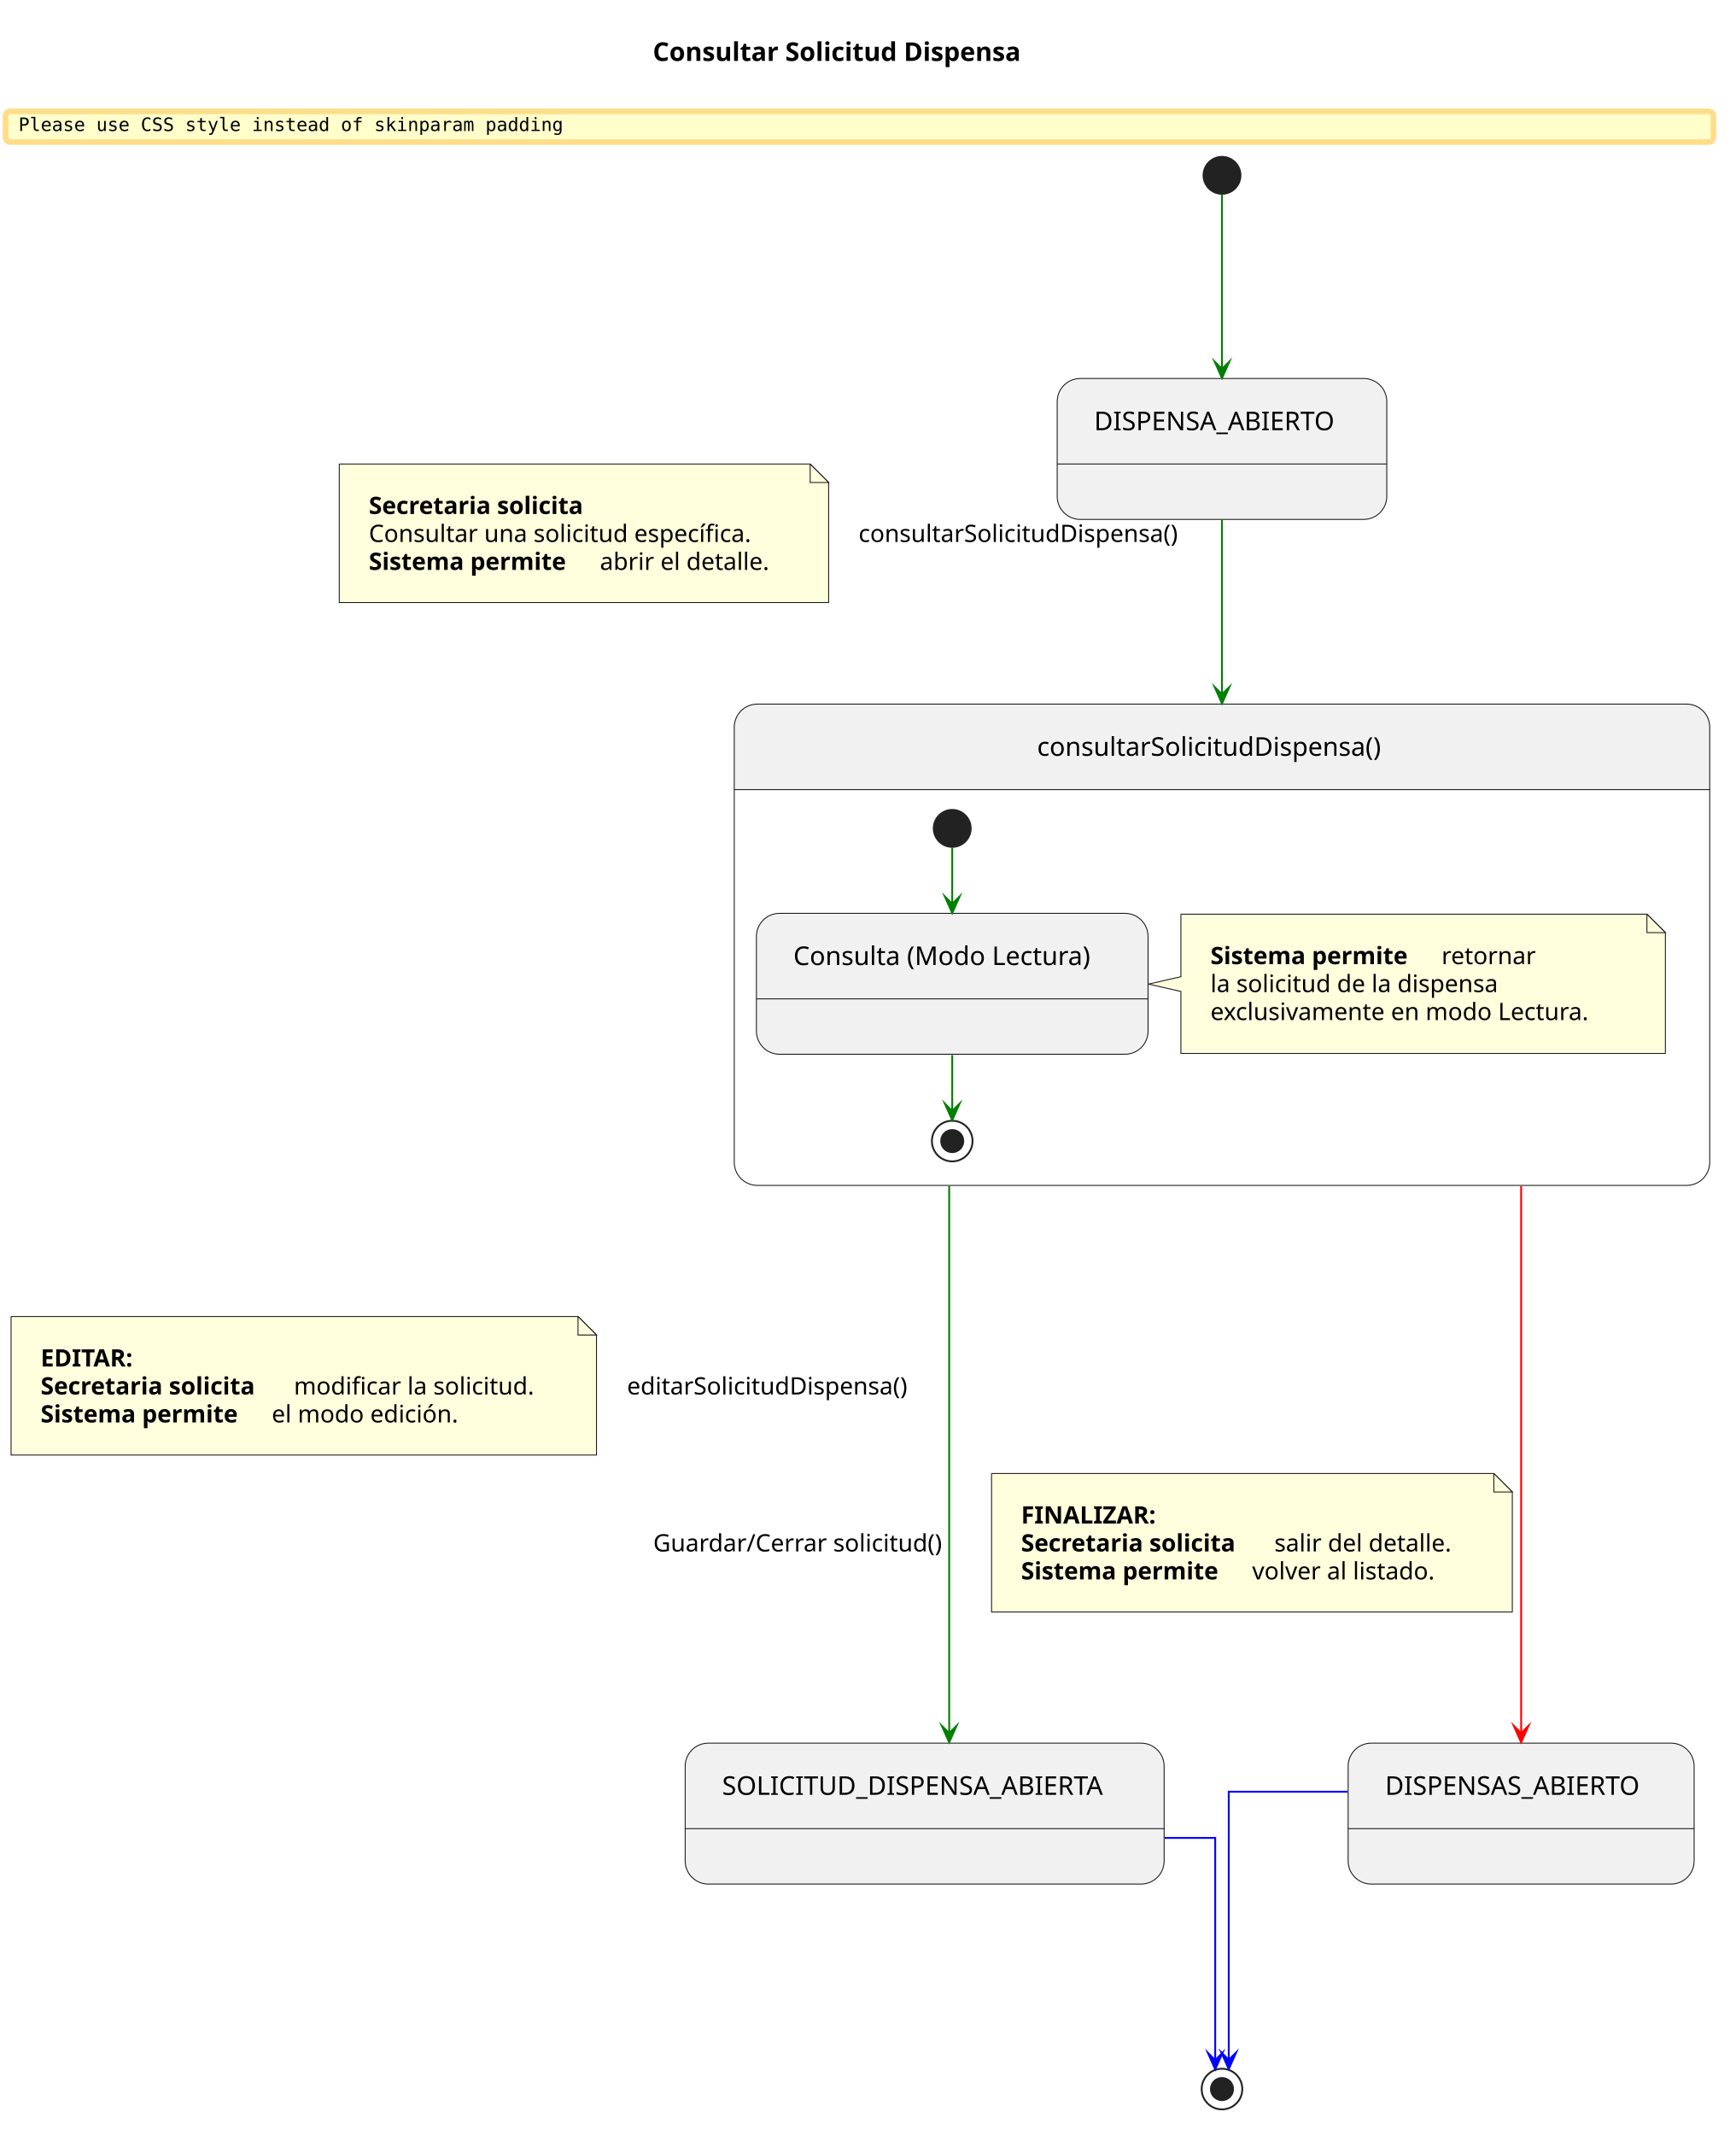
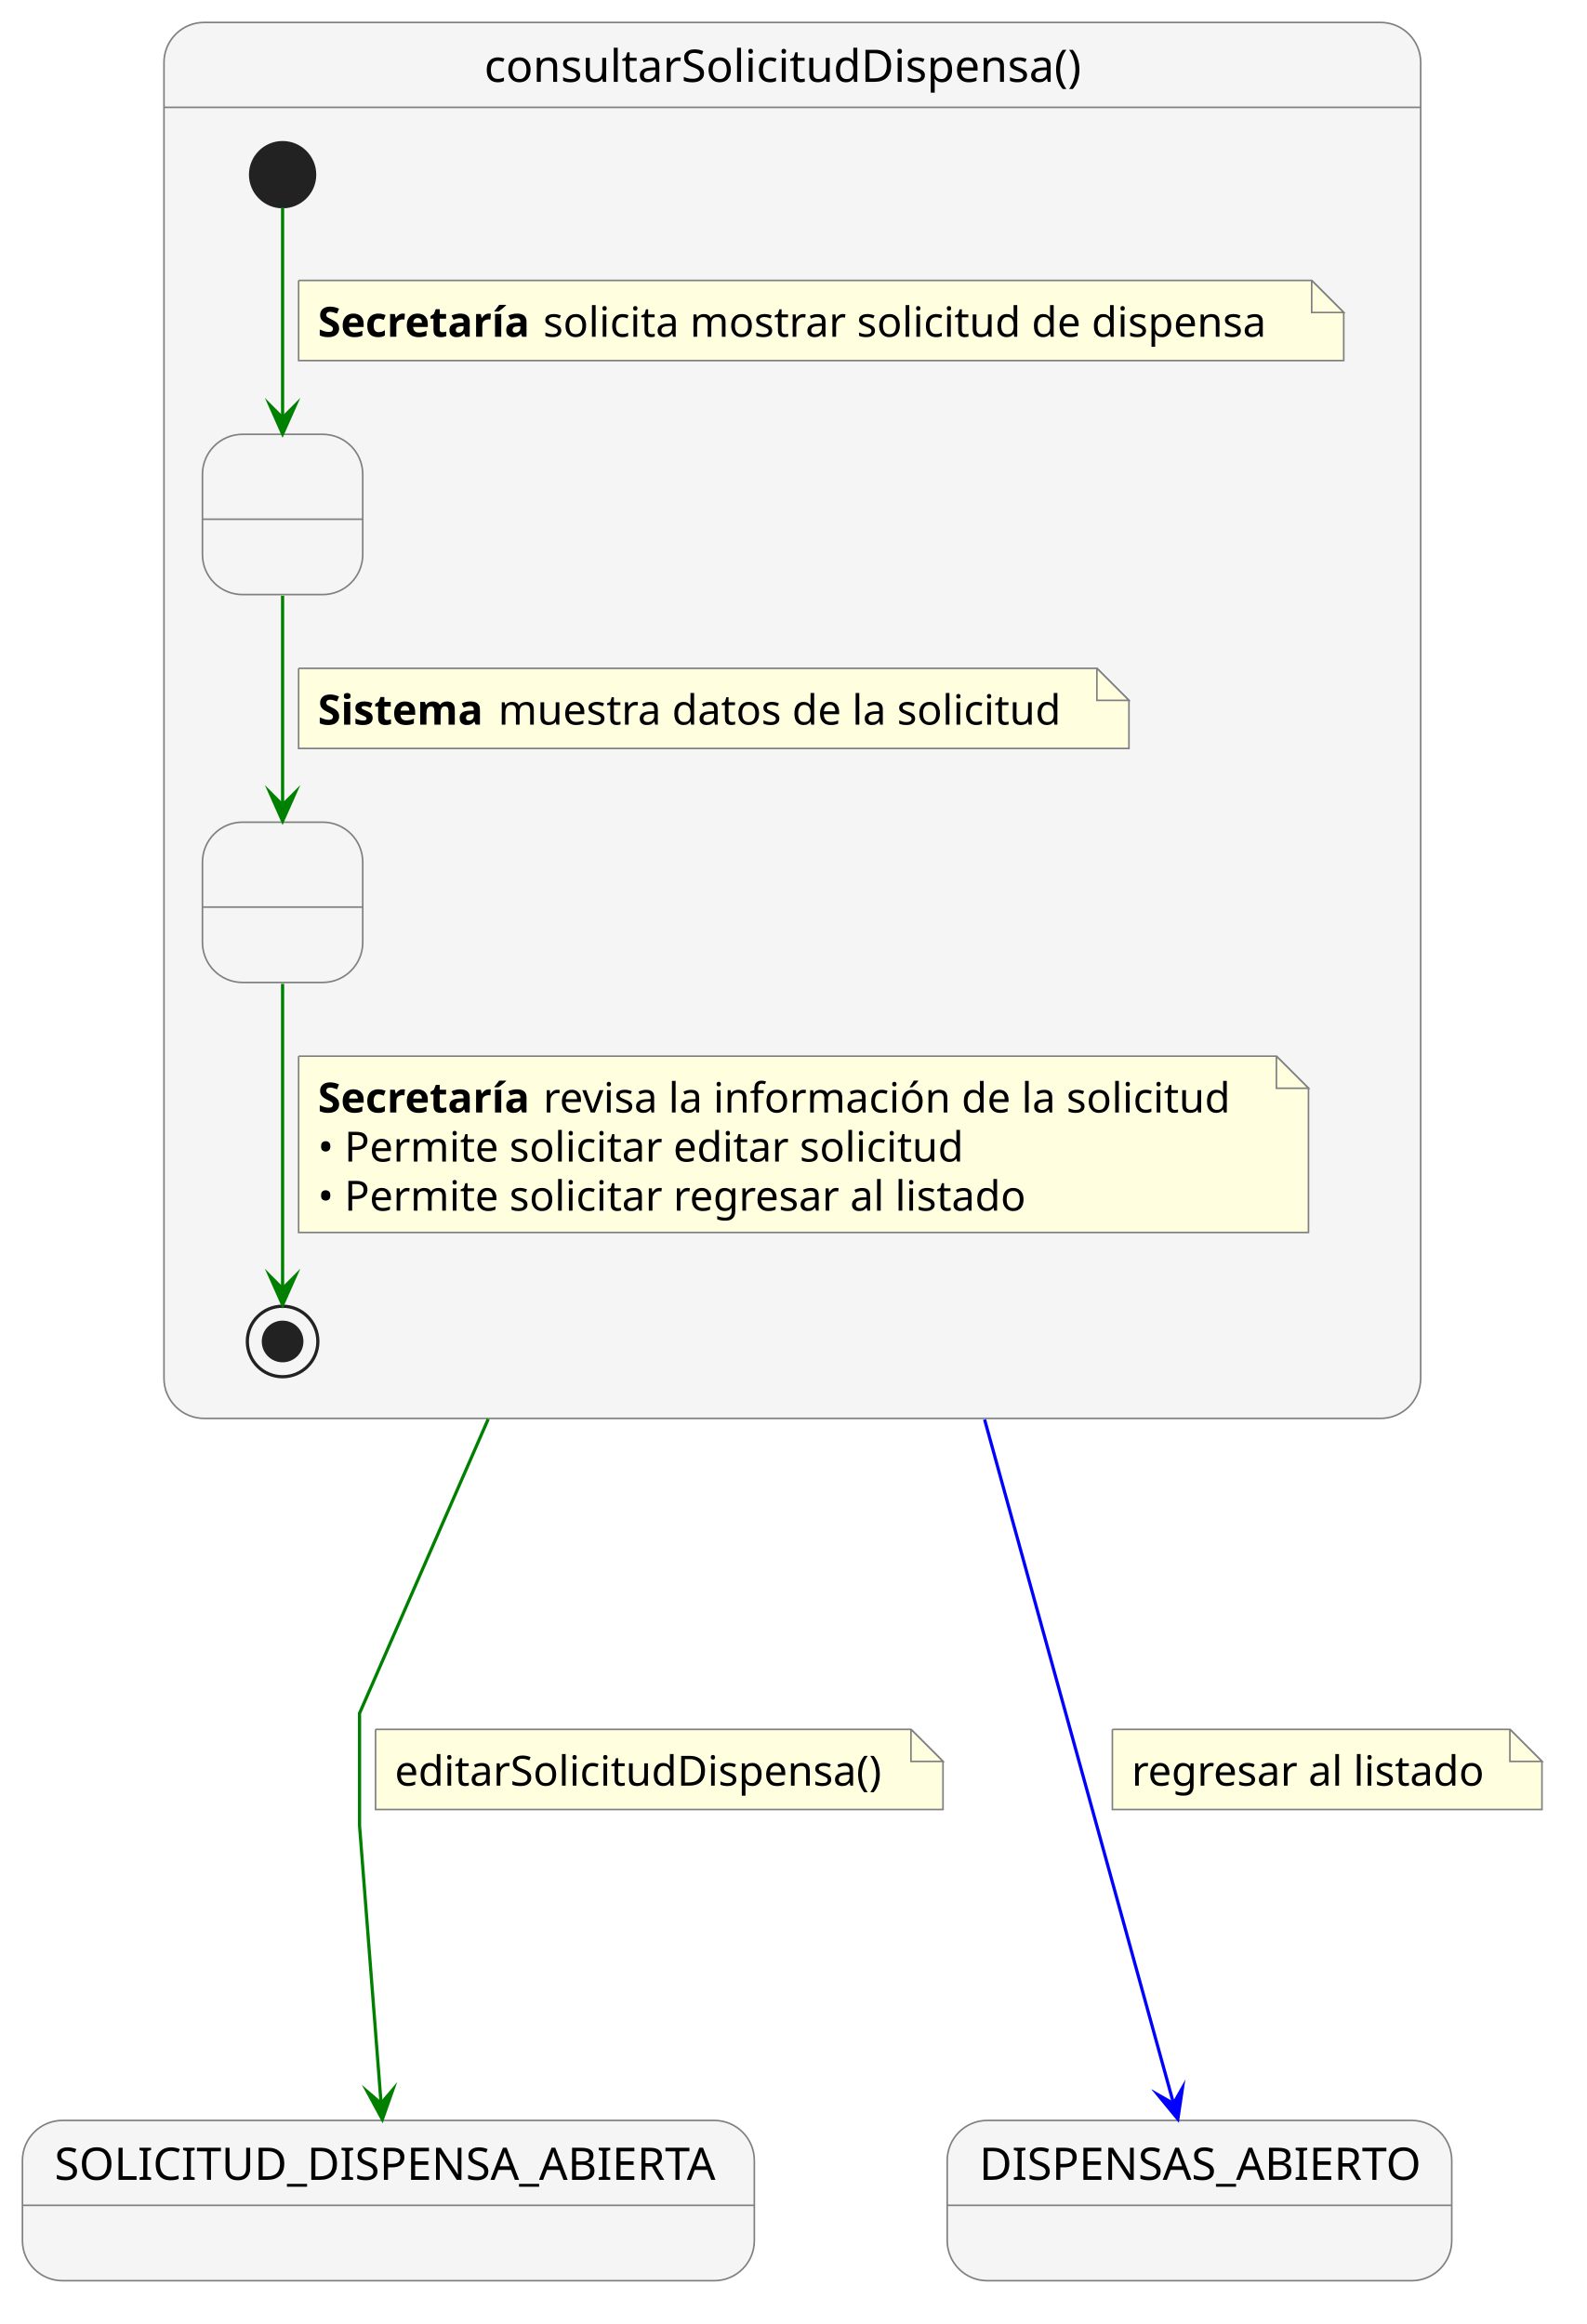
- <svg xmlns="http://www.w3.org/2000/svg" version="1.1" data-diagram-type="STATE" style="width:940px;height:1156px;background:#FFFFFF;" width="940px" height="1156px" viewBox="0 0 940 1156" zoomAndPan="magnify" preserveAspectRatio="none" contentStyleType="text/css">
+ <svg xmlns="http://www.w3.org/2000/svg" contentStyleType="text/css" data-diagram-type="STATE" height="725px" preserveAspectRatio="none" style="width:495px;height:725px;background:#FFFFFF;" version="1.1" viewBox="0 0 495 725" width="495px" zoomAndPan="magnify">
  <defs />
  <g>
-     <g class="title" data-source-line="1">
-       <text x="353.491" y="32.995" fill="#000000" font-size="14" lengthAdjust="spacing" textLength="226.844" font-weight="700" font-family="sans-serif">Consultar Solicitud Dispensa</text>
-     </g>
-     <rect x="3" y="60.297" width="924.826" height="16.641" fill="#FFFFCC" style="stroke:#FFDD88;stroke-width:3;" rx="2.5" ry="2.5" />
-     <text x="10" y="70.938" fill="#000000" font-size="10" lengthAdjust="spacing" textLength="295.005" font-family="monospace">Please use CSS style instead of skinparam padding</text>
-     <g class="entity" data-qualified-name="DISPENSA_ABIERTO_INICIAL" id="ent0001" data-source-line="10">
-       <rect x="572.48" y="204.938" width="178.476" height="76.297" fill="#F1F1F1" style="stroke:#181818;stroke-width:0.5;" rx="12.5" ry="12.5" />
-       <line x1="572.48" y1="251.234" x2="750.956" y2="251.234" style="stroke:#181818;stroke-width:0.5;" />
-       <text x="592.48" y="232.933" fill="#000000" font-size="14" lengthAdjust="spacing" textLength="138.476" font-family="sans-serif">DISPENSA_ABIERTO</text>
-     </g>
-     <g class="entity" data-qualified-name="CONSULTAR_DISPENSA_COMP" id="ent0002" data-source-line="11">
-       <path d="M410.11,381.238 L913.326,381.238 A12.5,12.5 0 0 1 925.826,393.738 L925.826,427.534 L397.61,427.534 L397.61,393.738 A12.5,12.5 0 0 1 410.11,381.238" fill="#F1F1F1" />
-       <rect x="397.61" y="381.238" width="528.216" height="260.597" fill="none" style="stroke:#181818;stroke-width:0.5;" rx="12.5" ry="12.5" />
-       <line x1="397.61" y1="427.534" x2="925.826" y2="427.534" style="stroke:#181818;stroke-width:0.5;" />
-       <text x="561.609" y="409.233" fill="#000000" font-size="14" lengthAdjust="spacing" textLength="200.218" font-family="sans-serif">consultarSolicitudDispensa()</text>
-       <g class="entity" data-qualified-name="CONSULTAR_DISPENSA_COMP.ConsultarSolicitud" id="ent0005" data-source-line="28">
-         <rect x="409.61" y="494.534" width="212.067" height="76.297" fill="#F1F1F1" style="stroke:#181818;stroke-width:0.5;" rx="12.5" ry="12.5" />
-         <line x1="409.61" y1="540.831" x2="621.677" y2="540.831" style="stroke:#181818;stroke-width:0.5;" />
-         <text x="429.61" y="522.529" fill="#000000" font-size="14" lengthAdjust="spacing" textLength="172.067" font-family="sans-serif">Consulta (Modo Lectura)</text>
+     <g class="entity" data-qualified-name="consultarSolicitudDispensa" data-source-line="9" id="ent0001">
+       <path d="M63.65,7 L430.65,7 A12.5,12.5 0 0 1 443.15,19.5 L443.15,33.488 L51.15,33.488 L51.15,19.5 A12.5,12.5 0 0 1 63.65,7" fill="#F5F5F5" />
+       <path d="M51.15,33.488 L443.15,33.488 L443.15,429.988 A12.5,12.5 0 0 1 430.65,442.488 L63.65,442.488 A12.5,12.5 0 0 1 51.15,429.988 L51.15,33.488" fill="#F5F5F5" />
+       <rect fill="none" height="435.488" rx="12.5" ry="12.5" style="stroke:#808080;stroke-width:0.5;" width="392" x="51.15" y="7" />
+       <line style="stroke:#808080;stroke-width:0.5;" x1="51.15" x2="443.15" y1="33.488" y2="33.488" />
+       <text fill="#000000" font-family="sans-serif" font-size="14" lengthAdjust="spacing" textLength="192.158" x="151.071" y="25.535">consultarSolicitudDispensa()</text>
+       <g class="entity" data-qualified-name="consultarSolicitudDispensa.Paso1" data-source-line="11" id="ent0002">
+         <rect fill="#F5F5F5" height="50" rx="12.5" ry="12.5" style="stroke:#808080;stroke-width:0.5;" width="50" x="63.15" y="135.488" />
+         <line style="stroke:#808080;stroke-width:0.5;" x1="63.15" x2="113.15" y1="161.977" y2="161.977" />
+         <text fill="#000000" font-family="sans-serif" font-size="14" lengthAdjust="spacing" textLength="4.43" x="85.935" y="154.023"> </text>
      </g>
-       <g class="start_entity" data-qualified-name="CONSULTAR_DISPENSA_COMP..start.CONSULTAR_DISPENSA_COMP" id="ent0009" data-source-line="31">
-         <ellipse cx="515.64" cy="448.534" rx="10" ry="10" fill="#222222" style="stroke:#222222;stroke-width:1;" />
+       <g class="entity" data-qualified-name="consultarSolicitudDispensa.Paso2" data-source-line="12" id="ent0003">
+         <rect fill="#F5F5F5" height="50" rx="12.5" ry="12.5" style="stroke:#808080;stroke-width:0.5;" width="50" x="63.15" y="256.488" />
+         <line style="stroke:#808080;stroke-width:0.5;" x1="63.15" x2="113.15" y1="282.977" y2="282.977" />
+         <text fill="#000000" font-family="sans-serif" font-size="14" lengthAdjust="spacing" textLength="4.43" x="85.935" y="275.023"> </text>
      </g>
-       <g class="end_entity" data-qualified-name="CONSULTAR_DISPENSA_COMP..end.CONSULTAR_DISPENSA_COMP" id="ent0011" data-source-line="41">
-         <ellipse cx="515.64" cy="617.834" rx="11" ry="11" fill="none" style="stroke:#222222;stroke-width:1;" />
-         <ellipse cx="515.64" cy="617.834" rx="6" ry="6" fill="#222222" style="stroke:#222222;stroke-width:1;" />
+       <g class="start_entity" data-qualified-name="consultarSolicitudDispensa..start.consultarSolicitudDispensa" data-source-line="14" id="ent0006">
+         <ellipse cx="88.15" cy="54.488" fill="#222222" rx="10" ry="10" style="stroke:#222222;stroke-width:1;" />
      </g>
-       <g class="entity" data-qualified-name="CONSULTAR_DISPENSA_COMP.GMN18" id="ent0019" data-source-line="35">
-         <path d="M639.47,494.984 L639.47,528.834 L621.94,532.834 L639.47,536.834 L639.47,570.383 A0,0 0 0 0 639.47,570.383 L901.826,570.383 A0,0 0 0 0 901.826,570.383 L901.826,504.984 L891.826,494.984 L639.47,494.984 A0,0 0 0 0 639.47,494.984" style="stroke:#181818;stroke-width:0.5;" fill="#FEFFDD" />
-         <path d="M891.826,494.984 L891.826,504.984 L901.826,504.984 L891.826,494.984" style="stroke:#181818;stroke-width:0.5;" fill="#FEFFDD" />
-         <text x="655.47" y="522.051" fill="#000000" font-size="13" lengthAdjust="spacing" textLength="120.999" font-weight="700" font-family="sans-serif">Sistema permite</text>
-         <text x="780.601" y="522.051" fill="#000000" font-size="13" lengthAdjust="spacing" textLength="53.289" font-family="sans-serif">retornar</text>
-         <text x="655.47" y="537.184" fill="#000000" font-size="13" lengthAdjust="spacing" textLength="168.099" font-family="sans-serif">la solicitud de la dispensa</text>
-         <text x="655.47" y="552.317" fill="#000000" font-size="13" lengthAdjust="spacing" textLength="221.356" font-family="sans-serif">exclusivamente en modo Lectura.</text>
+       <g class="end_entity" data-qualified-name="consultarSolicitudDispensa..end.consultarSolicitudDispensa" data-source-line="24" id="ent0009">
+         <ellipse cx="88.15" cy="418.488" fill="none" rx="11" ry="11" style="stroke:#222222;stroke-width:1;" />
+         <ellipse cx="88.15" cy="418.488" fill="#222222" rx="6" ry="6" style="stroke:#222222;stroke-width:1;" />
      </g>
-       <g class="link" data-entity-1="ent0009" data-entity-2="ent0005" id="lnk10" data-source-line="31" data-link-type="dependency">
-         <path d="M515.64,458.854 C515.64,467.804 515.64,476.344 515.64,489.394" style="stroke:#008000;stroke-width:1;" fill="none" id="*start*CONSULTAR_DISPENSA_COMP-to-ConsultarSolicitud" />
-         <polygon points="515.64,494.394,519.64,485.394,515.64,489.394,511.64,485.394,515.64,494.394" fill="#008000" style="stroke:#008000;stroke-width:1;stroke-linejoin:miter;stroke-miterlimit:10;" />
+       <g class="link" data-entity-1="ent0006" data-entity-2="ent0002" data-link-type="dependency" data-source-line="14" id="lnk7">
+         <path d="M88.15,64.718 C88.15,80.428 88.15,107.848 88.15,130.358" fill="none" id="*start*consultarSolicitudDispensa-to-Paso1" style="stroke:#008000;stroke-width:1;" />
+         <polygon fill="#008000" points="88.15,135.358,92.15,126.358,88.15,130.358,84.15,126.358,88.15,135.358" style="stroke:#008000;stroke-width:1;stroke-linejoin:miter;stroke-miterlimit:10;" />
+         <path d="M93.15,87.488 L93.15,112.488 L419.15,112.488 L419.15,97.488 L409.15,87.488 L93.15,87.488" fill="#FFFFE0" style="stroke:#808080;stroke-width:0.5;" />
+         <path d="M409.15,87.488 L409.15,97.488 L419.15,97.488 L409.15,87.488" fill="#FFFFE0" style="stroke:#808080;stroke-width:0.5;" />
+         <text fill="#000000" font-family="sans-serif" font-size="13" font-weight="700" lengthAdjust="spacing" textLength="66.181" x="99.15" y="105.057">Secretaría</text>
+         <text fill="#000000" font-family="sans-serif" font-size="13" lengthAdjust="spacing" textLength="235.416" x="169.444" y="105.057">solicita mostrar solicitud de dispensa</text>
      </g>
-       <g class="link" data-entity-1="ent0005" data-entity-2="ent0011" id="lnk12" data-source-line="41" data-link-type="dependency">
-         <path d="M515.64,571.274 C515.64,584.124 515.64,592.464 515.64,601.544" style="stroke:#008000;stroke-width:1;" fill="none" id="ConsultarSolicitud-to-*end*CONSULTAR_DISPENSA_COMP" />
-         <polygon points="515.64,606.544,519.64,597.544,515.64,601.544,511.64,597.544,515.64,606.544" fill="#008000" style="stroke:#008000;stroke-width:1;stroke-linejoin:miter;stroke-miterlimit:10;" />
+       <g class="link" data-entity-1="ent0002" data-entity-2="ent0003" data-link-type="dependency" data-source-line="19" id="lnk8">
+         <path d="M88.15,185.858 C88.15,206.388 88.15,230.628 88.15,251.148" fill="none" id="Paso1-to-Paso2" style="stroke:#008000;stroke-width:1;" />
+         <polygon fill="#008000" points="88.15,256.148,92.15,247.148,88.15,251.148,84.15,247.148,88.15,256.148" style="stroke:#008000;stroke-width:1;stroke-linejoin:miter;stroke-miterlimit:10;" />
+         <path d="M93.15,208.488 L93.15,233.488 L352.15,233.488 L352.15,218.488 L342.15,208.488 L93.15,208.488" fill="#FFFFE0" style="stroke:#808080;stroke-width:0.5;" />
+         <path d="M342.15,208.488 L342.15,218.488 L352.15,218.488 L342.15,208.488" fill="#FFFFE0" style="stroke:#808080;stroke-width:0.5;" />
+         <text fill="#000000" font-family="sans-serif" font-size="13" font-weight="700" lengthAdjust="spacing" textLength="52.14" x="99.15" y="226.057">Sistema</text>
+         <text fill="#000000" font-family="sans-serif" font-size="13" lengthAdjust="spacing" textLength="182.743" x="155.403" y="226.057">muestra datos de la solicitud</text>
+       </g>
+       <g class="link" data-entity-1="ent0003" data-entity-2="ent0009" data-link-type="dependency" data-source-line="24" id="lnk10">
+         <path d="M88.15,306.938 C88.15,336.718 88.15,380.698 88.15,402.028" fill="none" id="Paso2-to-*end*consultarSolicitudDispensa" style="stroke:#008000;stroke-width:1;" />
+         <polygon fill="#008000" points="88.15,407.028,92.15,398.028,88.15,402.028,84.15,398.028,88.15,407.028" style="stroke:#008000;stroke-width:1;stroke-linejoin:miter;stroke-miterlimit:10;" />
+         <path d="M93.15,329.488 L93.15,384.488 L408.15,384.488 L408.15,339.488 L398.15,329.488 L93.15,329.488" fill="#FFFFE0" style="stroke:#808080;stroke-width:0.5;" />
+         <path d="M398.15,329.488 L398.15,339.488 L408.15,339.488 L398.15,329.488" fill="#FFFFE0" style="stroke:#808080;stroke-width:0.5;" />
+         <text fill="#000000" font-family="sans-serif" font-size="13" font-weight="700" lengthAdjust="spacing" textLength="66.181" x="99.15" y="347.057">Secretaría</text>
+         <text fill="#000000" font-family="sans-serif" font-size="13" lengthAdjust="spacing" textLength="224.072" x="169.444" y="347.057">revisa la información de la solicitud</text>
+         <text fill="#000000" font-family="sans-serif" font-size="13" lengthAdjust="spacing" textLength="211.593" x="99.15" y="362.367">• Permite solicitar editar solicitud</text>
+         <text fill="#000000" font-family="sans-serif" font-size="13" lengthAdjust="spacing" textLength="231.15" x="99.15" y="377.678">• Permite solicitar regresar al listado</text>
      </g>
    </g>
-     <g class="entity" data-qualified-name="SOLICITUD_DISPENSA_EDITAR" id="ent0003" data-source-line="12">
-       <rect x="371.04" y="943.827" width="259.352" height="76.297" fill="#F1F1F1" style="stroke:#181818;stroke-width:0.5;" rx="12.5" ry="12.5" />
-       <line x1="371.04" y1="990.124" x2="630.392" y2="990.124" style="stroke:#181818;stroke-width:0.5;" />
-       <text x="391.04" y="971.823" fill="#000000" font-size="14" lengthAdjust="spacing" textLength="219.352" font-family="sans-serif">SOLICITUD_DISPENSA_ABIERTA</text>
+     <g class="entity" data-qualified-name="SOLICITUD_DISPENSA_ABIERTA" data-source-line="32" id="ent0004">
+       <rect fill="#F5F5F5" height="50" rx="12.5" ry="12.5" style="stroke:#808080;stroke-width:0.5;" width="228.298" x="7" y="661.49" />
+       <line style="stroke:#808080;stroke-width:0.5;" x1="7" x2="235.298" y1="687.978" y2="687.978" />
+       <text fill="#000000" font-family="sans-serif" font-size="14" lengthAdjust="spacing" textLength="208.298" x="17" y="680.025">SOLICITUD_DISPENSA_ABIERTA</text>
    </g>
-     <g class="entity" data-qualified-name="DISPENSAS_ABIERTO_FINAL" id="ent0004" data-source-line="13">
-       <rect x="730.03" y="943.827" width="187.362" height="76.297" fill="#F1F1F1" style="stroke:#181818;stroke-width:0.5;" rx="12.5" ry="12.5" />
-       <line x1="730.03" y1="990.124" x2="917.392" y2="990.124" style="stroke:#181818;stroke-width:0.5;" />
-       <text x="750.03" y="971.823" fill="#000000" font-size="14" lengthAdjust="spacing" textLength="147.362" font-family="sans-serif">DISPENSAS_ABIERTO</text>
+     <g class="entity" data-qualified-name="DISPENSAS_ABIERTO" data-source-line="33" id="ent0005">
+       <rect fill="#F5F5F5" height="50" rx="12.5" ry="12.5" style="stroke:#808080;stroke-width:0.5;" width="157.382" x="295.46" y="661.49" />
+       <line style="stroke:#808080;stroke-width:0.5;" x1="295.46" x2="452.842" y1="687.978" y2="687.978" />
+       <text fill="#000000" font-family="sans-serif" font-size="14" lengthAdjust="spacing" textLength="137.382" x="305.46" y="680.025">DISPENSAS_ABIERTO</text>
    </g>
-     <g class="start_entity" data-qualified-name=".start." id="ent0006" data-source-line="16">
-       <ellipse cx="661.72" cy="94.938" rx="10" ry="10" fill="#222222" style="stroke:#222222;stroke-width:1;" />
+     <g class="link" data-entity-1="ent0001" data-entity-2="ent0004" data-link-type="dependency" data-source-line="35" id="lnk11">
+       <path d="M152.29,442.69 C129.77,494.18 112.15,534.49 112.15,534.49 C112.15,534.49 112.15,569.49 112.15,569.49 C112.15,569.49 116.233,622.175 118.873,656.185" fill="none" id="consultarSolicitudDispensa-to-SOLICITUD_DISPENSA_ABIERTA" style="stroke:#008000;stroke-width:1;" />
+       <polygon fill="#008000" points="119.26,661.17,122.552,651.887,118.873,656.185,114.576,652.507,119.26,661.17" style="stroke:#008000;stroke-width:1;stroke-linejoin:miter;stroke-miterlimit:10;" />
+       <path d="M117.15,539.49 L117.15,564.49 L294.15,564.49 L294.15,549.49 L284.15,539.49 L117.15,539.49" fill="#FFFFE0" style="stroke:#808080;stroke-width:0.5;" />
+       <path d="M284.15,539.49 L284.15,549.49 L294.15,549.49 L284.15,539.49" fill="#FFFFE0" style="stroke:#808080;stroke-width:0.5;" />
+       <text fill="#000000" font-family="sans-serif" font-size="13" lengthAdjust="spacing" textLength="156.451" x="123.15" y="557.058">editarSolicitudDispensa()</text>
    </g>
-     <g class="end_entity" data-qualified-name=".end." id="ent0015" data-source-line="62">
-       <ellipse cx="661.72" cy="1131.128" rx="11" ry="11" fill="none" style="stroke:#222222;stroke-width:1;" />
-       <ellipse cx="661.72" cy="1131.128" rx="6" ry="6" fill="#222222" style="stroke:#222222;stroke-width:1;" />
-     </g>
-     <g class="link" data-entity-1="ent0006" data-entity-2="ent0001" id="lnk7" data-source-line="16" data-link-type="dependency">
-       <path d="M661.72,105.118 C661.72,125.317 661.72,166.387 661.72,199.748" style="stroke:#008000;stroke-width:1;" fill="none" id="*start*-to-DISPENSA_ABIERTO_INICIAL" />
-       <polygon points="661.72,204.748,665.72,195.748,661.72,199.748,657.72,195.748,661.72,204.748" fill="#008000" style="stroke:#008000;stroke-width:1;stroke-linejoin:miter;stroke-miterlimit:10;" />
-     </g>
-     <g class="link" data-entity-1="ent0001" data-entity-2="ent0002" id="lnk8" data-source-line="19" data-link-type="dependency">
-       <path d="M661.72,281.548 C661.72,307.938 661.72,339.618 661.72,375.947" style="stroke:#008000;stroke-width:1;" fill="none" id="DISPENSA_ABIERTO_INICIAL-to-CONSULTAR_DISPENSA_COMP" />
-       <polygon points="661.72,380.947,665.72,371.947,661.72,375.947,657.72,371.947,661.72,380.947" fill="#008000" style="stroke:#008000;stroke-width:1;stroke-linejoin:miter;stroke-miterlimit:10;" />
-       <path d="M183.72,251.248 L183.72,326.248 L448.72,326.248 L448.72,261.248 L438.72,251.248 L183.72,251.248" style="stroke:#181818;stroke-width:0.5;" fill="#FEFFDD" />
-       <path d="M438.72,251.248 L438.72,261.248 L448.72,261.248 L438.72,251.248" style="stroke:#181818;stroke-width:0.5;" fill="#FEFFDD" />
-       <text x="199.72" y="278.314" fill="#000000" font-size="13" lengthAdjust="spacing" textLength="132.996" font-weight="700" font-family="sans-serif">Secretaria solicita</text>
-       <text x="199.72" y="293.447" fill="#000000" font-size="13" lengthAdjust="spacing" textLength="222.657" font-family="sans-serif">Consultar una solicitud específica.</text>
-       <text x="199.72" y="308.58" fill="#000000" font-size="13" lengthAdjust="spacing" textLength="120.999" font-weight="700" font-family="sans-serif">Sistema permite</text>
-       <text x="324.851" y="308.58" fill="#000000" font-size="13" lengthAdjust="spacing" textLength="99.061" font-family="sans-serif">abrir el detalle.</text>
-       <text x="464.913" y="293.447" fill="#000000" font-size="13" lengthAdjust="spacing" textLength="185.917" font-family="sans-serif">consultarSolicitudDispensa()</text>
-     </g>
-     <g class="link" data-entity-1="ent0002" data-entity-2="ent0003" id="lnk13" data-source-line="45" data-link-type="dependency">
-       <path d="M514,642.268 C514,743.957 514,873.347 514,938.408" style="stroke:#008000;stroke-width:1;" fill="none" id="CONSULTAR_DISPENSA_COMP-to-SOLICITUD_DISPENSA_EDITAR" />
-       <polygon points="514,943.408,518,934.408,514,938.408,510,934.408,514,943.408" fill="#008000" style="stroke:#008000;stroke-width:1;stroke-linejoin:miter;stroke-miterlimit:10;" />
-       <path d="M6,712.837 L6,787.837 L323,787.837 L323,722.837 L313,712.837 L6,712.837" style="stroke:#181818;stroke-width:0.5;" fill="#FEFFDD" />
-       <path d="M313,712.837 L313,722.837 L323,722.837 L313,712.837" style="stroke:#181818;stroke-width:0.5;" fill="#FEFFDD" />
-       <text x="22" y="739.904" fill="#000000" font-size="13" lengthAdjust="spacing" textLength="58.646" font-weight="700" font-family="sans-serif">EDITAR:</text>
-       <text x="22" y="755.037" fill="#000000" font-size="13" lengthAdjust="spacing" textLength="132.996" font-weight="700" font-family="sans-serif">Secretaria solicita</text>
-       <text x="159.128" y="755.037" fill="#000000" font-size="13" lengthAdjust="spacing" textLength="139.401" font-family="sans-serif">modificar la solicitud.</text>
-       <text x="22" y="770.17" fill="#000000" font-size="13" lengthAdjust="spacing" textLength="120.999" font-weight="700" font-family="sans-serif">Sistema permite</text>
-       <text x="147.131" y="770.17" fill="#000000" font-size="13" lengthAdjust="spacing" textLength="107.644" font-family="sans-serif">el modo edición.</text>
-       <text x="339.529" y="755.037" fill="#000000" font-size="13" lengthAdjust="spacing" textLength="163.814" font-family="sans-serif">editarSolicitudDispensa()</text>
-     </g>
-     <g class="link" data-entity-1="ent0002" data-entity-2="ent0004" id="lnk14" data-source-line="54" data-link-type="dependency">
-       <path d="M823.72,642.268 C823.72,743.957 823.72,873.347 823.72,938.408" style="stroke:#FF0000;stroke-width:1;" fill="none" id="CONSULTAR_DISPENSA_COMP-to-DISPENSAS_ABIERTO_FINAL" />
-       <polygon points="823.72,943.408,827.72,934.408,823.72,938.408,819.72,934.408,823.72,943.408" fill="#FF0000" style="stroke:#FF0000;stroke-width:1;stroke-linejoin:miter;stroke-miterlimit:10;" />
-       <text x="353.72" y="840.037" fill="#000000" font-size="13" lengthAdjust="spacing" textLength="167.216" font-family="sans-serif">Guardar/Cerrar solicitud()</text>
-       <path d="M536.936,797.837 L536.936,872.837 L818.936,872.837 L818.936,807.837 L808.936,797.837 L536.936,797.837" style="stroke:#181818;stroke-width:0.5;" fill="#FEFFDD" />
-       <path d="M808.936,797.837 L808.936,807.837 L818.936,807.837 L808.936,797.837" style="stroke:#181818;stroke-width:0.5;" fill="#FEFFDD" />
-       <text x="552.936" y="824.904" fill="#000000" font-size="13" lengthAdjust="spacing" textLength="82.475" font-weight="700" font-family="sans-serif">FINALIZAR:</text>
-       <text x="552.936" y="840.037" fill="#000000" font-size="13" lengthAdjust="spacing" textLength="132.996" font-weight="700" font-family="sans-serif">Secretaria solicita</text>
-       <text x="690.065" y="840.037" fill="#000000" font-size="13" lengthAdjust="spacing" textLength="104.102" font-family="sans-serif">salir del detalle.</text>
-       <text x="552.936" y="855.17" fill="#000000" font-size="13" lengthAdjust="spacing" textLength="120.999" font-weight="700" font-family="sans-serif">Sistema permite</text>
-       <text x="678.068" y="855.17" fill="#000000" font-size="13" lengthAdjust="spacing" textLength="107.536" font-family="sans-serif">volver al listado.</text>
-     </g>
-     <g class="link" data-entity-1="ent0003" data-entity-2="ent0015" id="lnk16" data-source-line="62" data-link-type="dependency">
-       <path d="M630.64,995.128 C646.95,995.128 658.05,995.128 658.05,995.128 C658.05,995.128 658.05,1083.398 658.05,1115.457" style="stroke:#0000FF;stroke-width:1;" fill="none" id="SOLICITUD_DISPENSA_EDITAR-to-*end*" />
-       <polygon points="658.05,1120.457,662.05,1111.457,658.05,1115.457,654.05,1111.457,658.05,1120.457" fill="#0000FF" style="stroke:#0000FF;stroke-width:1;stroke-linejoin:miter;stroke-miterlimit:10;" />
-     </g>
-     <g class="link" data-entity-1="ent0004" data-entity-2="ent0015" id="lnk17" data-source-line="63" data-link-type="dependency">
-       <path d="M729.78,970.128 C695.69,970.128 665.38,970.128 665.38,970.128 C665.38,970.128 665.38,1079.217 665.38,1115.318" style="stroke:#0000FF;stroke-width:1;" fill="none" id="DISPENSAS_ABIERTO_FINAL-to-*end*" />
-       <polygon points="665.38,1120.318,669.38,1111.318,665.38,1115.318,661.38,1111.318,665.38,1120.318" fill="#0000FF" style="stroke:#0000FF;stroke-width:1;stroke-linejoin:miter;stroke-miterlimit:10;" />
+     <g class="link" data-entity-1="ent0001" data-entity-2="ent0005" data-link-type="dependency" data-source-line="40" id="lnk12">
+       <path d="M307.12,442.83 C331.14,529.78 354.498,614.361 366.068,656.24" fill="none" id="consultarSolicitudDispensa-to-DISPENSAS_ABIERTO" style="stroke:#0000FF;stroke-width:1;" />
+       <polygon fill="#0000FF" points="367.4,661.06,368.859,651.32,366.068,656.24,361.148,653.45,367.4,661.06" style="stroke:#0000FF;stroke-width:1;stroke-linejoin:miter;stroke-miterlimit:10;" />
+       <path d="M346.98,539.49 L346.98,564.49 L480.98,564.49 L480.98,549.49 L470.98,539.49 L346.98,539.49" fill="#FFFFE0" style="stroke:#808080;stroke-width:0.5;" />
+       <path d="M470.98,539.49 L470.98,549.49 L480.98,549.49 L470.98,539.49" fill="#FFFFE0" style="stroke:#808080;stroke-width:0.5;" />
+       <text fill="#000000" font-family="sans-serif" font-size="13" lengthAdjust="spacing" textLength="113.871" x="352.98" y="557.058">regresar al listado</text>
    </g>
  </g>
</svg>
